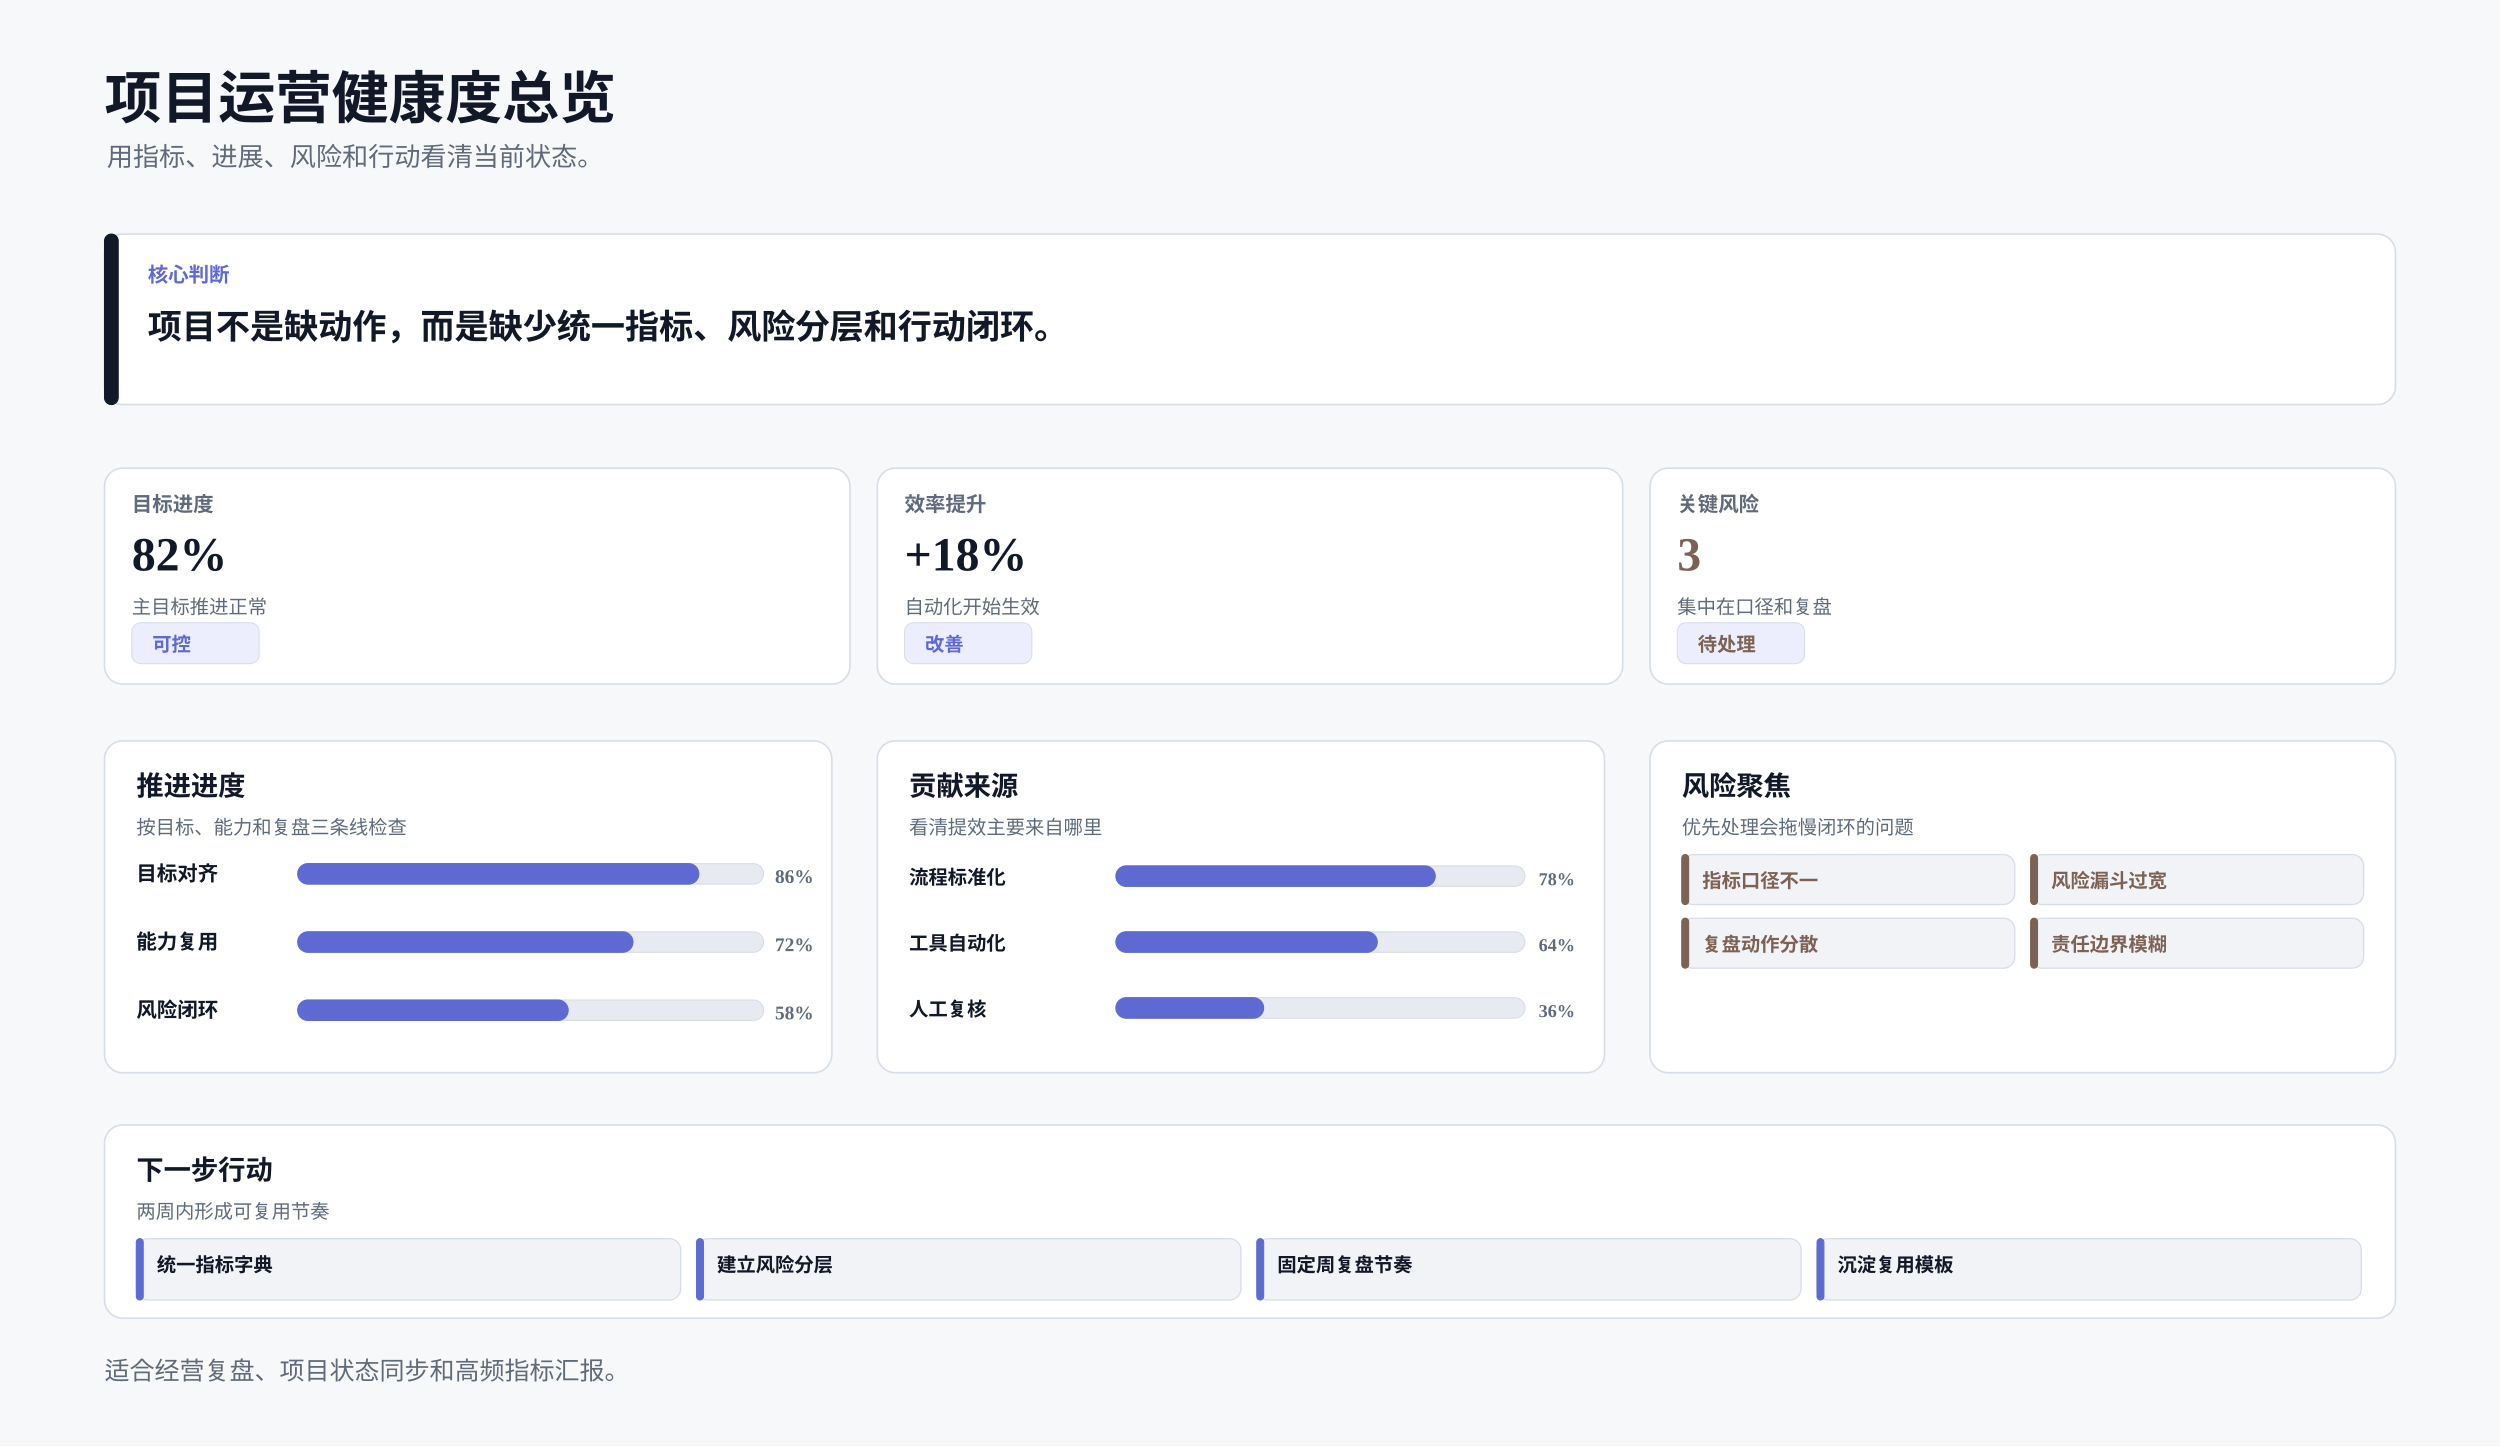
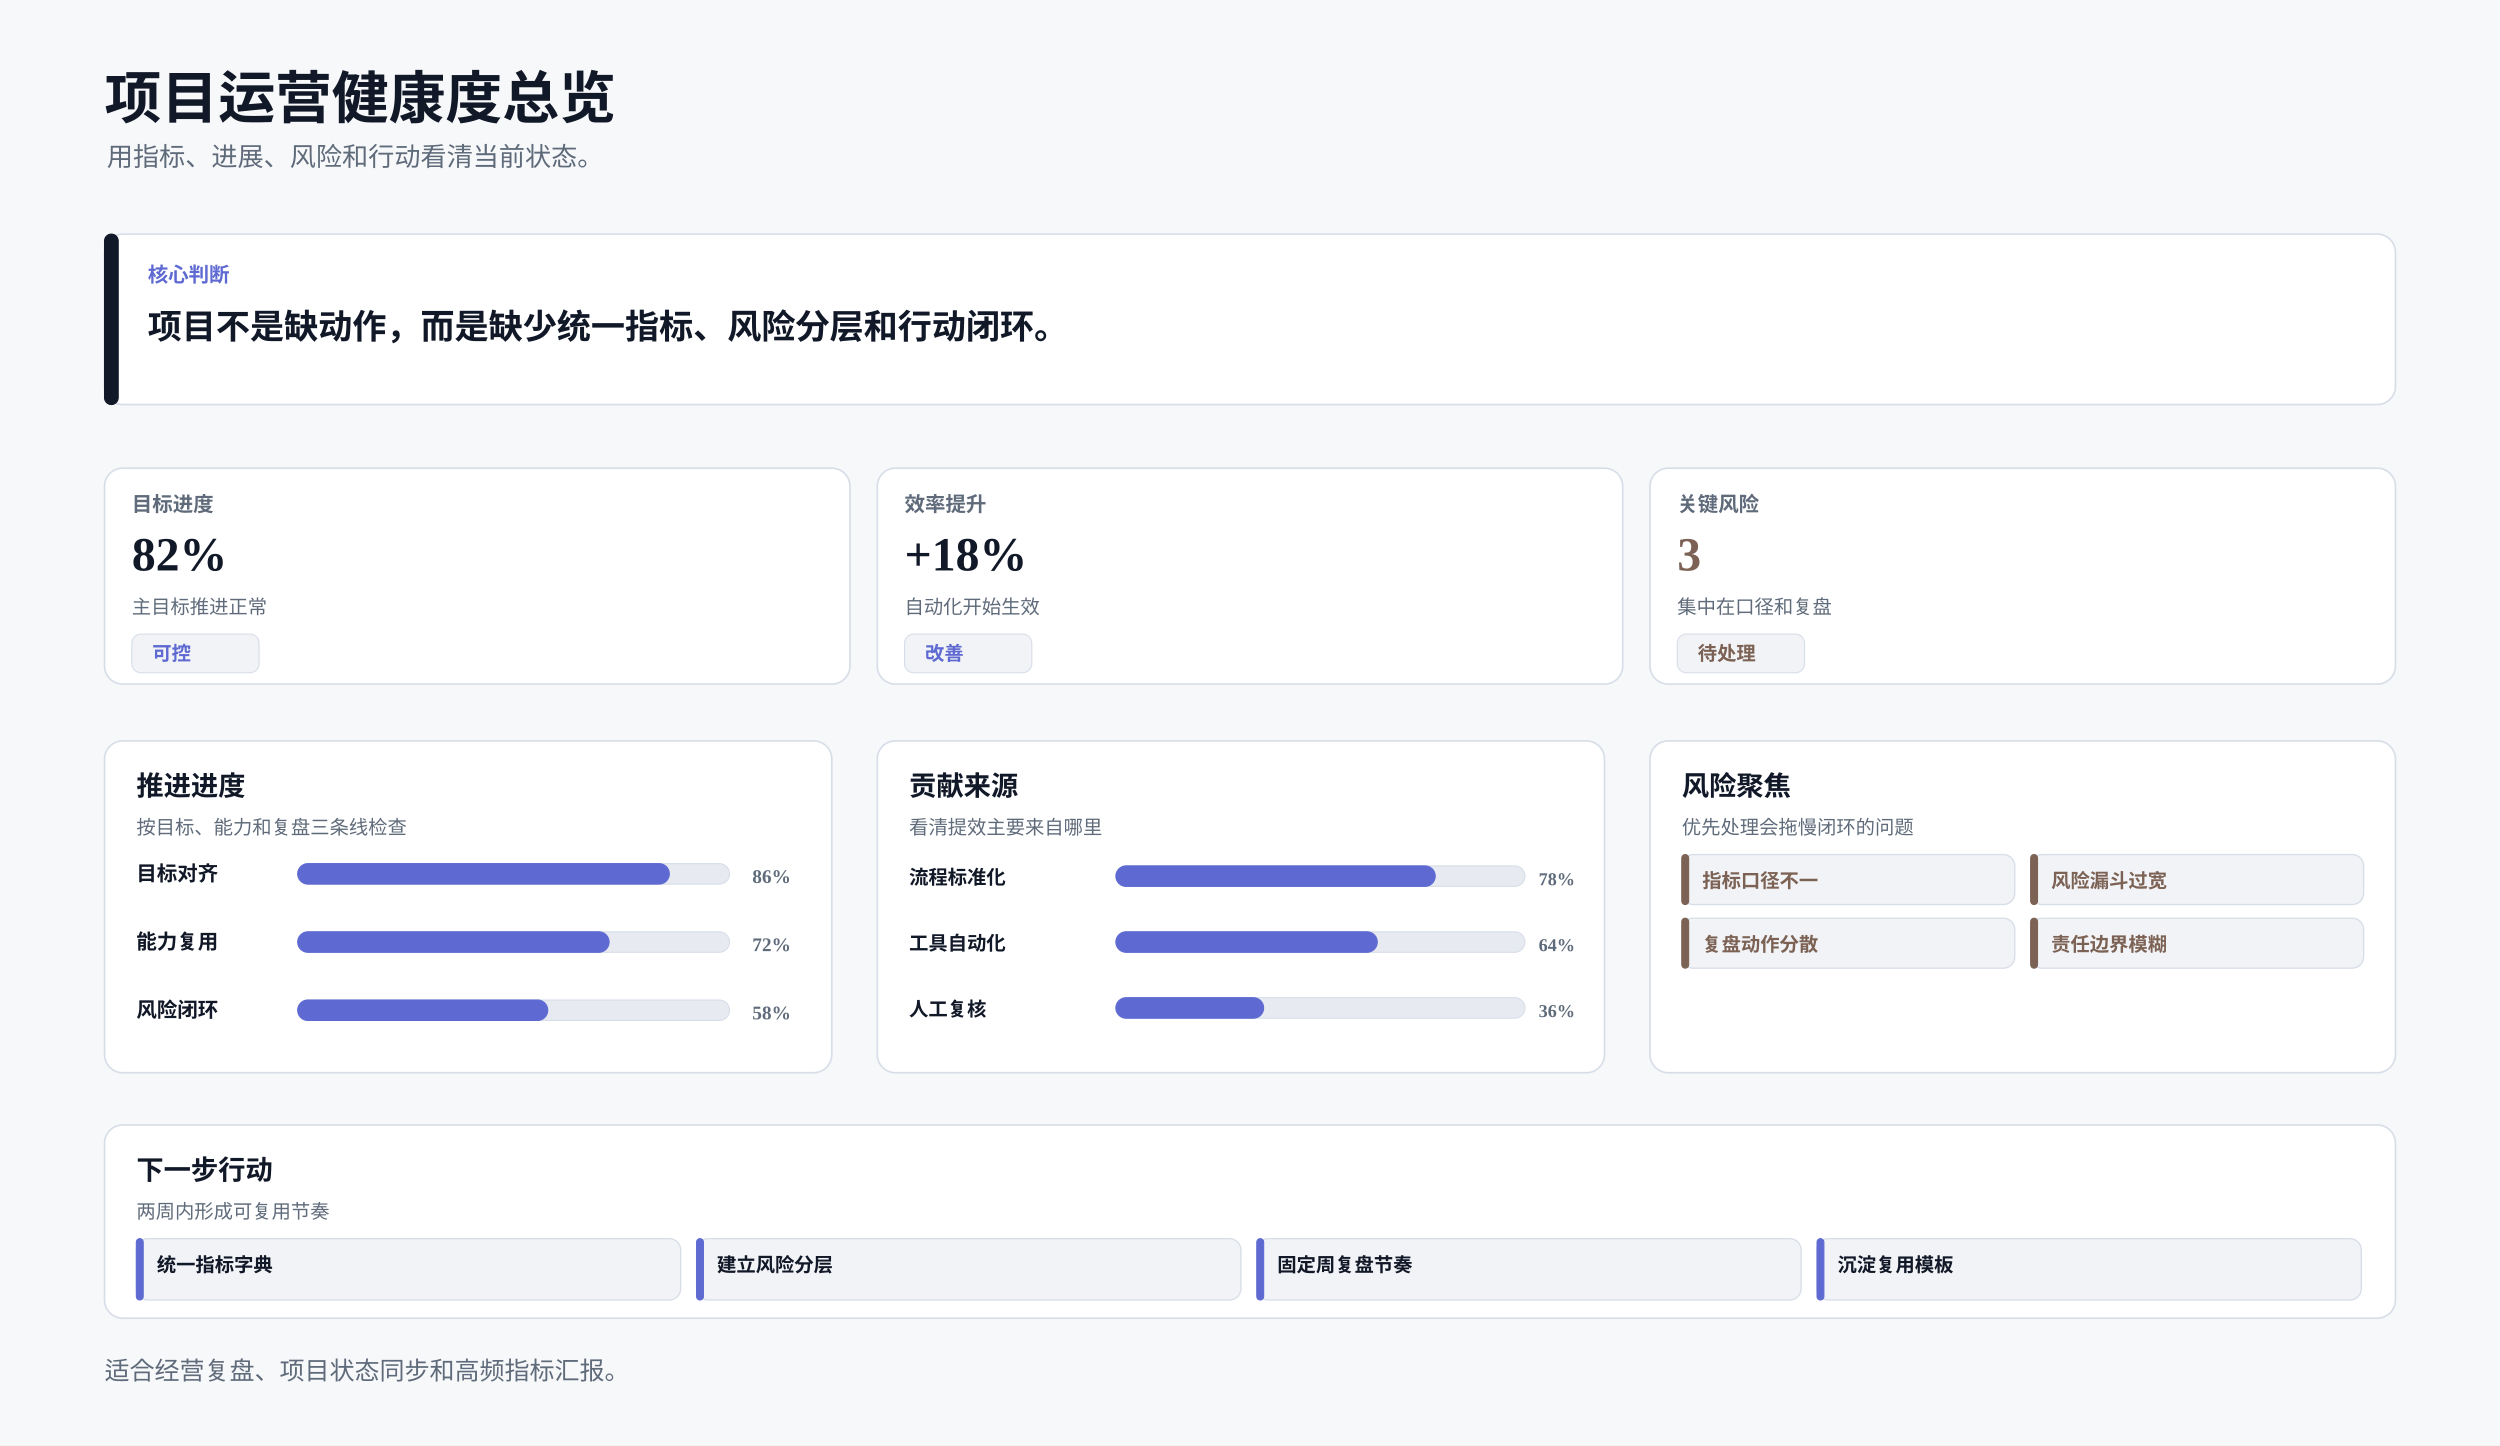
<svg xmlns="http://www.w3.org/2000/svg" width="2200" height="1272" viewBox="0 0 2200 1272">
  <defs>
    <marker id="arrow" markerWidth="12" markerHeight="12" refX="9" refY="4" orient="auto" markerUnits="strokeWidth">
      <path d="M0 0 L10 4 L0 8 z" fill="#5E6AD2" />
    </marker>
  </defs>
  <rect x="0" y="0" width="2200" height="1272" fill="#F7F8FA" />
  <text x="92" y="104" font-size="50" fill="#111827" font-weight="700">
    <tspan x="92" dy="0">项目运营健康度总览</tspan>
  </text>
  <text x="94" y="146" font-size="23" fill="#5F6B7A" font-weight="400">
    <tspan x="94" dy="0">用指标、进展、风险和行动看清当前状态。</tspan>
  </text>
  <rect x="92" y="206" width="2016" height="150" rx="16" fill="#FFFFFF" stroke="#D8DEE8" stroke-width="1.5" />
  <rect x="92" y="206" width="12" height="150" rx="6" fill="#111827" stroke="#111827" stroke-width="1" />
  <text x="130" y="248" font-size="18" fill="#5E6AD2" font-weight="700">
    <tspan x="130" dy="0">核心判断</tspan>
  </text>
  <text x="130" y="298" font-size="30" fill="#111827" font-weight="700">
    <tspan x="130" dy="0">项目不是缺动作，而是缺少统一指标、风险分层和行动闭环。</tspan>
  </text>
  <rect x="92" y="412" width="656" height="190" rx="16" fill="#FFFFFF" stroke="#D8DEE8" stroke-width="1.5" />
  <text x="116" y="450" font-size="18" fill="#5F6B7A" font-weight="700">
    <tspan x="116" dy="0">目标进度</tspan>
  </text>
  <text x="116" y="502" font-size="42" fill="#111827" font-weight="700">
    <tspan x="116" dy="0">82%</tspan>
  </text>
  <text x="116" y="540" font-size="17" fill="#5F6B7A" font-weight="400">
    <tspan x="116" dy="0">主目标推进正常</tspan>
  </text>
-   <rect x="116" y="548" width="112" height="36" rx="8" fill="#ECEEFE" stroke="#D8DEE8" stroke-width="1" />
-   <text x="134" y="573" font-size="17" fill="#5E6AD2" font-weight="700">
+   <rect x="116" y="558" width="112" height="34" rx="8" fill="#F1F3F6" stroke="#D8DEE8" stroke-width="1" />
+   <text x="134" y="581" font-size="17" fill="#5E6AD2" font-weight="700">
    <tspan x="134" dy="0">可控</tspan>
  </text>
  <rect x="772" y="412" width="656" height="190" rx="16" fill="#FFFFFF" stroke="#D8DEE8" stroke-width="1.5" />
  <text x="796" y="450" font-size="18" fill="#5F6B7A" font-weight="700">
    <tspan x="796" dy="0">效率提升</tspan>
  </text>
  <text x="796" y="502" font-size="42" fill="#111827" font-weight="700">
    <tspan x="796" dy="0">+18%</tspan>
  </text>
  <text x="796" y="540" font-size="17" fill="#5F6B7A" font-weight="400">
    <tspan x="796" dy="0">自动化开始生效</tspan>
  </text>
-   <rect x="796" y="548" width="112" height="36" rx="8" fill="#ECEEFE" stroke="#D8DEE8" stroke-width="1" />
-   <text x="814" y="573" font-size="17" fill="#5E6AD2" font-weight="700">
+   <rect x="796" y="558" width="112" height="34" rx="8" fill="#F1F3F6" stroke="#D8DEE8" stroke-width="1" />
+   <text x="814" y="581" font-size="17" fill="#5E6AD2" font-weight="700">
    <tspan x="814" dy="0">改善</tspan>
  </text>
  <rect x="1452" y="412" width="656" height="190" rx="16" fill="#FFFFFF" stroke="#D8DEE8" stroke-width="1.5" />
  <text x="1476" y="450" font-size="18" fill="#5F6B7A" font-weight="700">
    <tspan x="1476" dy="0">关键风险</tspan>
  </text>
  <text x="1476" y="502" font-size="42" fill="#7C6254" font-weight="700">
    <tspan x="1476" dy="0">3</tspan>
  </text>
  <text x="1476" y="540" font-size="17" fill="#5F6B7A" font-weight="400">
    <tspan x="1476" dy="0">集中在口径和复盘</tspan>
  </text>
-   <rect x="1476" y="548" width="112" height="36" rx="8" fill="#ECEEFE" stroke="#D8DEE8" stroke-width="1" />
-   <text x="1494" y="573" font-size="17" fill="#7C6254" font-weight="700">
+   <rect x="1476" y="558" width="112" height="34" rx="8" fill="#F1F3F6" stroke="#D8DEE8" stroke-width="1" />
+   <text x="1494" y="581" font-size="17" fill="#7C6254" font-weight="700">
    <tspan x="1494" dy="0">待处理</tspan>
  </text>
  <rect x="92" y="652" width="640" height="292" rx="16" fill="#FFFFFF" stroke="#D8DEE8" stroke-width="1.5" />
  <text x="120" y="700" font-size="24" fill="#111827" font-weight="700">
    <tspan x="120" dy="0">推进进度</tspan>
  </text>
  <text x="120" y="734" font-size="17" fill="#5F6B7A" font-weight="400">
    <tspan x="120" dy="0">按目标、能力和复盘三条线检查</tspan>
  </text>
  <text x="120" y="775" font-size="18" fill="#111827" font-weight="700">
    <tspan x="120" dy="0">目标对齐</tspan>
  </text>
-   <rect x="262" y="760" width="410" height="18" rx="9" fill="#E7EAF0" stroke="#D8DEE8" stroke-width="1" />
-   <rect x="262" y="760" width="353" height="18" rx="9" fill="#5E6AD2" stroke="#5E6AD2" stroke-width="1" />
-   <text x="682" y="777" font-size="17" fill="#5F6B7A" font-weight="700">
-     <tspan x="682" dy="0">86%</tspan>
+   <rect x="262" y="760" width="380" height="18" rx="9" fill="#E7EAF0" stroke="#D8DEE8" stroke-width="1" />
+   <rect x="262" y="760" width="327" height="18" rx="9" fill="#5E6AD2" stroke="#5E6AD2" stroke-width="1" />
+   <text x="662" y="777" font-size="17" fill="#5F6B7A" font-weight="700">
+     <tspan x="662" dy="0">86%</tspan>
  </text>
  <text x="120" y="835" font-size="18" fill="#111827" font-weight="700">
    <tspan x="120" dy="0">能力复用</tspan>
  </text>
-   <rect x="262" y="820" width="410" height="18" rx="9" fill="#E7EAF0" stroke="#D8DEE8" stroke-width="1" />
-   <rect x="262" y="820" width="295" height="18" rx="9" fill="#5E6AD2" stroke="#5E6AD2" stroke-width="1" />
-   <text x="682" y="837" font-size="17" fill="#5F6B7A" font-weight="700">
-     <tspan x="682" dy="0">72%</tspan>
+   <rect x="262" y="820" width="380" height="18" rx="9" fill="#E7EAF0" stroke="#D8DEE8" stroke-width="1" />
+   <rect x="262" y="820" width="274" height="18" rx="9" fill="#5E6AD2" stroke="#5E6AD2" stroke-width="1" />
+   <text x="662" y="837" font-size="17" fill="#5F6B7A" font-weight="700">
+     <tspan x="662" dy="0">72%</tspan>
  </text>
  <text x="120" y="895" font-size="18" fill="#111827" font-weight="700">
    <tspan x="120" dy="0">风险闭环</tspan>
  </text>
-   <rect x="262" y="880" width="410" height="18" rx="9" fill="#E7EAF0" stroke="#D8DEE8" stroke-width="1" />
-   <rect x="262" y="880" width="238" height="18" rx="9" fill="#5E6AD2" stroke="#5E6AD2" stroke-width="1" />
-   <text x="682" y="897" font-size="17" fill="#5F6B7A" font-weight="700">
-     <tspan x="682" dy="0">58%</tspan>
+   <rect x="262" y="880" width="380" height="18" rx="9" fill="#E7EAF0" stroke="#D8DEE8" stroke-width="1" />
+   <rect x="262" y="880" width="220" height="18" rx="9" fill="#5E6AD2" stroke="#5E6AD2" stroke-width="1" />
+   <text x="662" y="897" font-size="17" fill="#5F6B7A" font-weight="700">
+     <tspan x="662" dy="0">58%</tspan>
  </text>
  <rect x="772" y="652" width="640" height="292" rx="16" fill="#FFFFFF" stroke="#D8DEE8" stroke-width="1.5" />
  <text x="800" y="700" font-size="24" fill="#111827" font-weight="700">
    <tspan x="800" dy="0">贡献来源</tspan>
  </text>
  <text x="800" y="734" font-size="17" fill="#5F6B7A" font-weight="400">
    <tspan x="800" dy="0">看清提效主要来自哪里</tspan>
  </text>
  <text x="800" y="778" font-size="17" fill="#111827" font-weight="700">
    <tspan x="800" dy="0">流程标准化</tspan>
  </text>
  <rect x="982" y="762" width="360" height="18" rx="9" fill="#E7EAF0" stroke="#D8DEE8" stroke-width="1" />
  <rect x="982" y="762" width="281" height="18" rx="9" fill="#5E6AD2" stroke="#5E6AD2" stroke-width="1" />
  <text x="1354" y="779" font-size="16" fill="#5F6B7A" font-weight="700">
    <tspan x="1354" dy="0">78%</tspan>
  </text>
  <text x="800" y="836" font-size="17" fill="#111827" font-weight="700">
    <tspan x="800" dy="0">工具自动化</tspan>
  </text>
  <rect x="982" y="820" width="360" height="18" rx="9" fill="#E7EAF0" stroke="#D8DEE8" stroke-width="1" />
  <rect x="982" y="820" width="230" height="18" rx="9" fill="#5E6AD2" stroke="#5E6AD2" stroke-width="1" />
  <text x="1354" y="837" font-size="16" fill="#5F6B7A" font-weight="700">
    <tspan x="1354" dy="0">64%</tspan>
  </text>
  <text x="800" y="894" font-size="17" fill="#111827" font-weight="700">
    <tspan x="800" dy="0">人工复核</tspan>
  </text>
  <rect x="982" y="878" width="360" height="18" rx="9" fill="#E7EAF0" stroke="#D8DEE8" stroke-width="1" />
  <rect x="982" y="878" width="130" height="18" rx="9" fill="#5E6AD2" stroke="#5E6AD2" stroke-width="1" />
  <text x="1354" y="895" font-size="16" fill="#5F6B7A" font-weight="700">
    <tspan x="1354" dy="0">36%</tspan>
  </text>
  <rect x="1452" y="652" width="656" height="292" rx="16" fill="#FFFFFF" stroke="#D8DEE8" stroke-width="1.5" />
  <text x="1480" y="700" font-size="24" fill="#111827" font-weight="700">
    <tspan x="1480" dy="0">风险聚焦</tspan>
  </text>
  <text x="1480" y="734" font-size="17" fill="#5F6B7A" font-weight="400">
    <tspan x="1480" dy="0">优先处理会拖慢闭环的问题</tspan>
  </text>
  <rect x="1480" y="752" width="293" height="44" rx="10" fill="#F1F3F6" stroke="#D8DEE8" stroke-width="1.2" />
  <rect x="1480" y="752" width="6" height="44" rx="3" fill="#7C6254" stroke="#7C6254" stroke-width="1" />
  <text x="1498" y="781" font-size="17" fill="#7C6254" font-weight="700">
    <tspan x="1498" dy="0">指标口径不一</tspan>
  </text>
  <rect x="1787" y="752" width="293" height="44" rx="10" fill="#F1F3F6" stroke="#D8DEE8" stroke-width="1.2" />
  <rect x="1787" y="752" width="6" height="44" rx="3" fill="#7C6254" stroke="#7C6254" stroke-width="1" />
  <text x="1805" y="781" font-size="17" fill="#7C6254" font-weight="700">
    <tspan x="1805" dy="0">风险漏斗过宽</tspan>
  </text>
  <rect x="1480" y="808" width="293" height="44" rx="10" fill="#F1F3F6" stroke="#D8DEE8" stroke-width="1.2" />
  <rect x="1480" y="808" width="6" height="44" rx="3" fill="#7C6254" stroke="#7C6254" stroke-width="1" />
  <text x="1498" y="837" font-size="17" fill="#7C6254" font-weight="700">
    <tspan x="1498" dy="0">复盘动作分散</tspan>
  </text>
  <rect x="1787" y="808" width="293" height="44" rx="10" fill="#F1F3F6" stroke="#D8DEE8" stroke-width="1.2" />
  <rect x="1787" y="808" width="6" height="44" rx="3" fill="#7C6254" stroke="#7C6254" stroke-width="1" />
  <text x="1805" y="837" font-size="17" fill="#7C6254" font-weight="700">
    <tspan x="1805" dy="0">责任边界模糊</tspan>
  </text>
  <rect x="92" y="990" width="2016" height="170" rx="16" fill="#FFFFFF" stroke="#D8DEE8" stroke-width="1.5" />
  <text x="120" y="1038" font-size="24" fill="#111827" font-weight="700">
    <tspan x="120" dy="0">下一步行动</tspan>
  </text>
  <text x="120" y="1072" font-size="17" fill="#5F6B7A" font-weight="400">
    <tspan x="120" dy="0">两周内形成可复用节奏</tspan>
  </text>
  <rect x="120" y="1090" width="479" height="54" rx="10" fill="#F1F3F6" stroke="#D8DEE8" stroke-width="1.2" />
  <rect x="120" y="1090" width="6" height="54" rx="3" fill="#5E6AD2" stroke="#5E6AD2" stroke-width="1" />
  <text x="138" y="1119" font-size="17" fill="#111827" font-weight="700">
    <tspan x="138" dy="0">统一指标字典</tspan>
  </text>
  <rect x="613" y="1090" width="479" height="54" rx="10" fill="#F1F3F6" stroke="#D8DEE8" stroke-width="1.2" />
  <rect x="613" y="1090" width="6" height="54" rx="3" fill="#5E6AD2" stroke="#5E6AD2" stroke-width="1" />
  <text x="631" y="1119" font-size="17" fill="#111827" font-weight="700">
    <tspan x="631" dy="0">建立风险分层</tspan>
  </text>
  <rect x="1106" y="1090" width="479" height="54" rx="10" fill="#F1F3F6" stroke="#D8DEE8" stroke-width="1.2" />
  <rect x="1106" y="1090" width="6" height="54" rx="3" fill="#5E6AD2" stroke="#5E6AD2" stroke-width="1" />
  <text x="1124" y="1119" font-size="17" fill="#111827" font-weight="700">
    <tspan x="1124" dy="0">固定周复盘节奏</tspan>
  </text>
  <rect x="1599" y="1090" width="479" height="54" rx="10" fill="#F1F3F6" stroke="#D8DEE8" stroke-width="1.2" />
  <rect x="1599" y="1090" width="6" height="54" rx="3" fill="#5E6AD2" stroke="#5E6AD2" stroke-width="1" />
  <text x="1617" y="1119" font-size="17" fill="#111827" font-weight="700">
    <tspan x="1617" dy="0">沉淀复用模板</tspan>
  </text>
  <text x="92" y="1214" font-size="22" fill="#5F6B7A" font-weight="400">
    <tspan x="92" dy="0">适合经营复盘、项目状态同步和高频指标汇报。</tspan>
  </text>
</svg>
